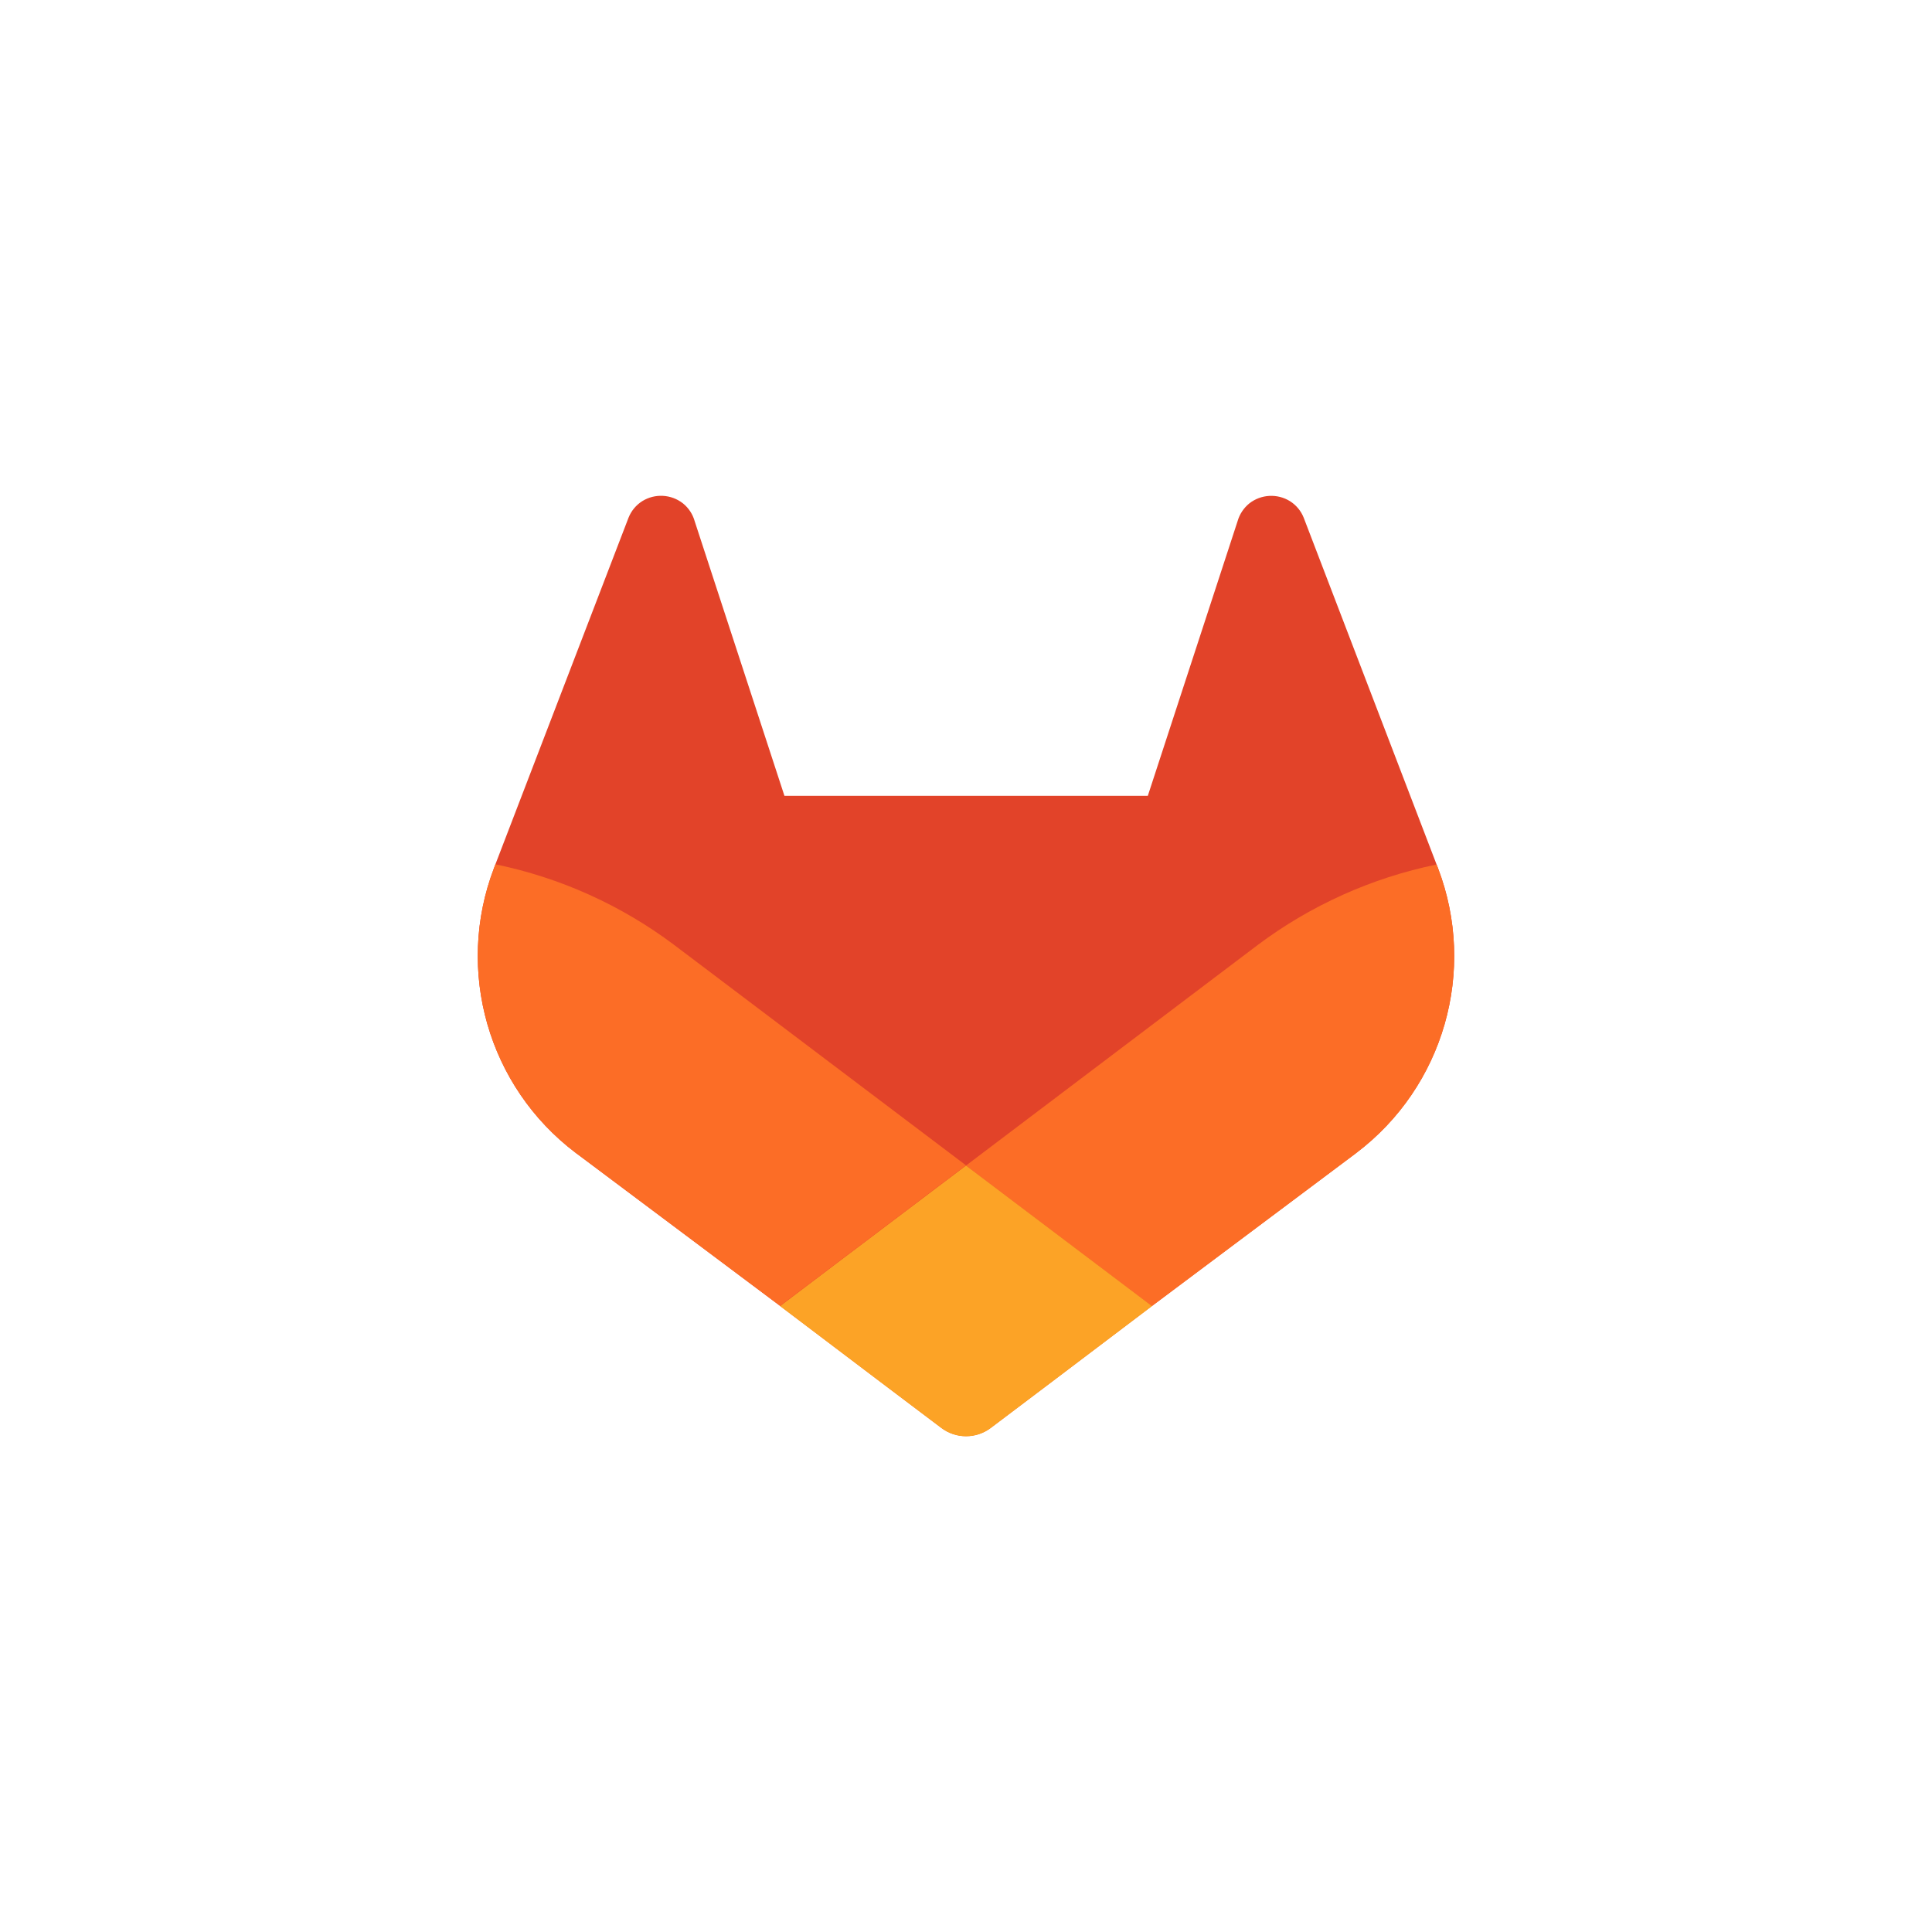
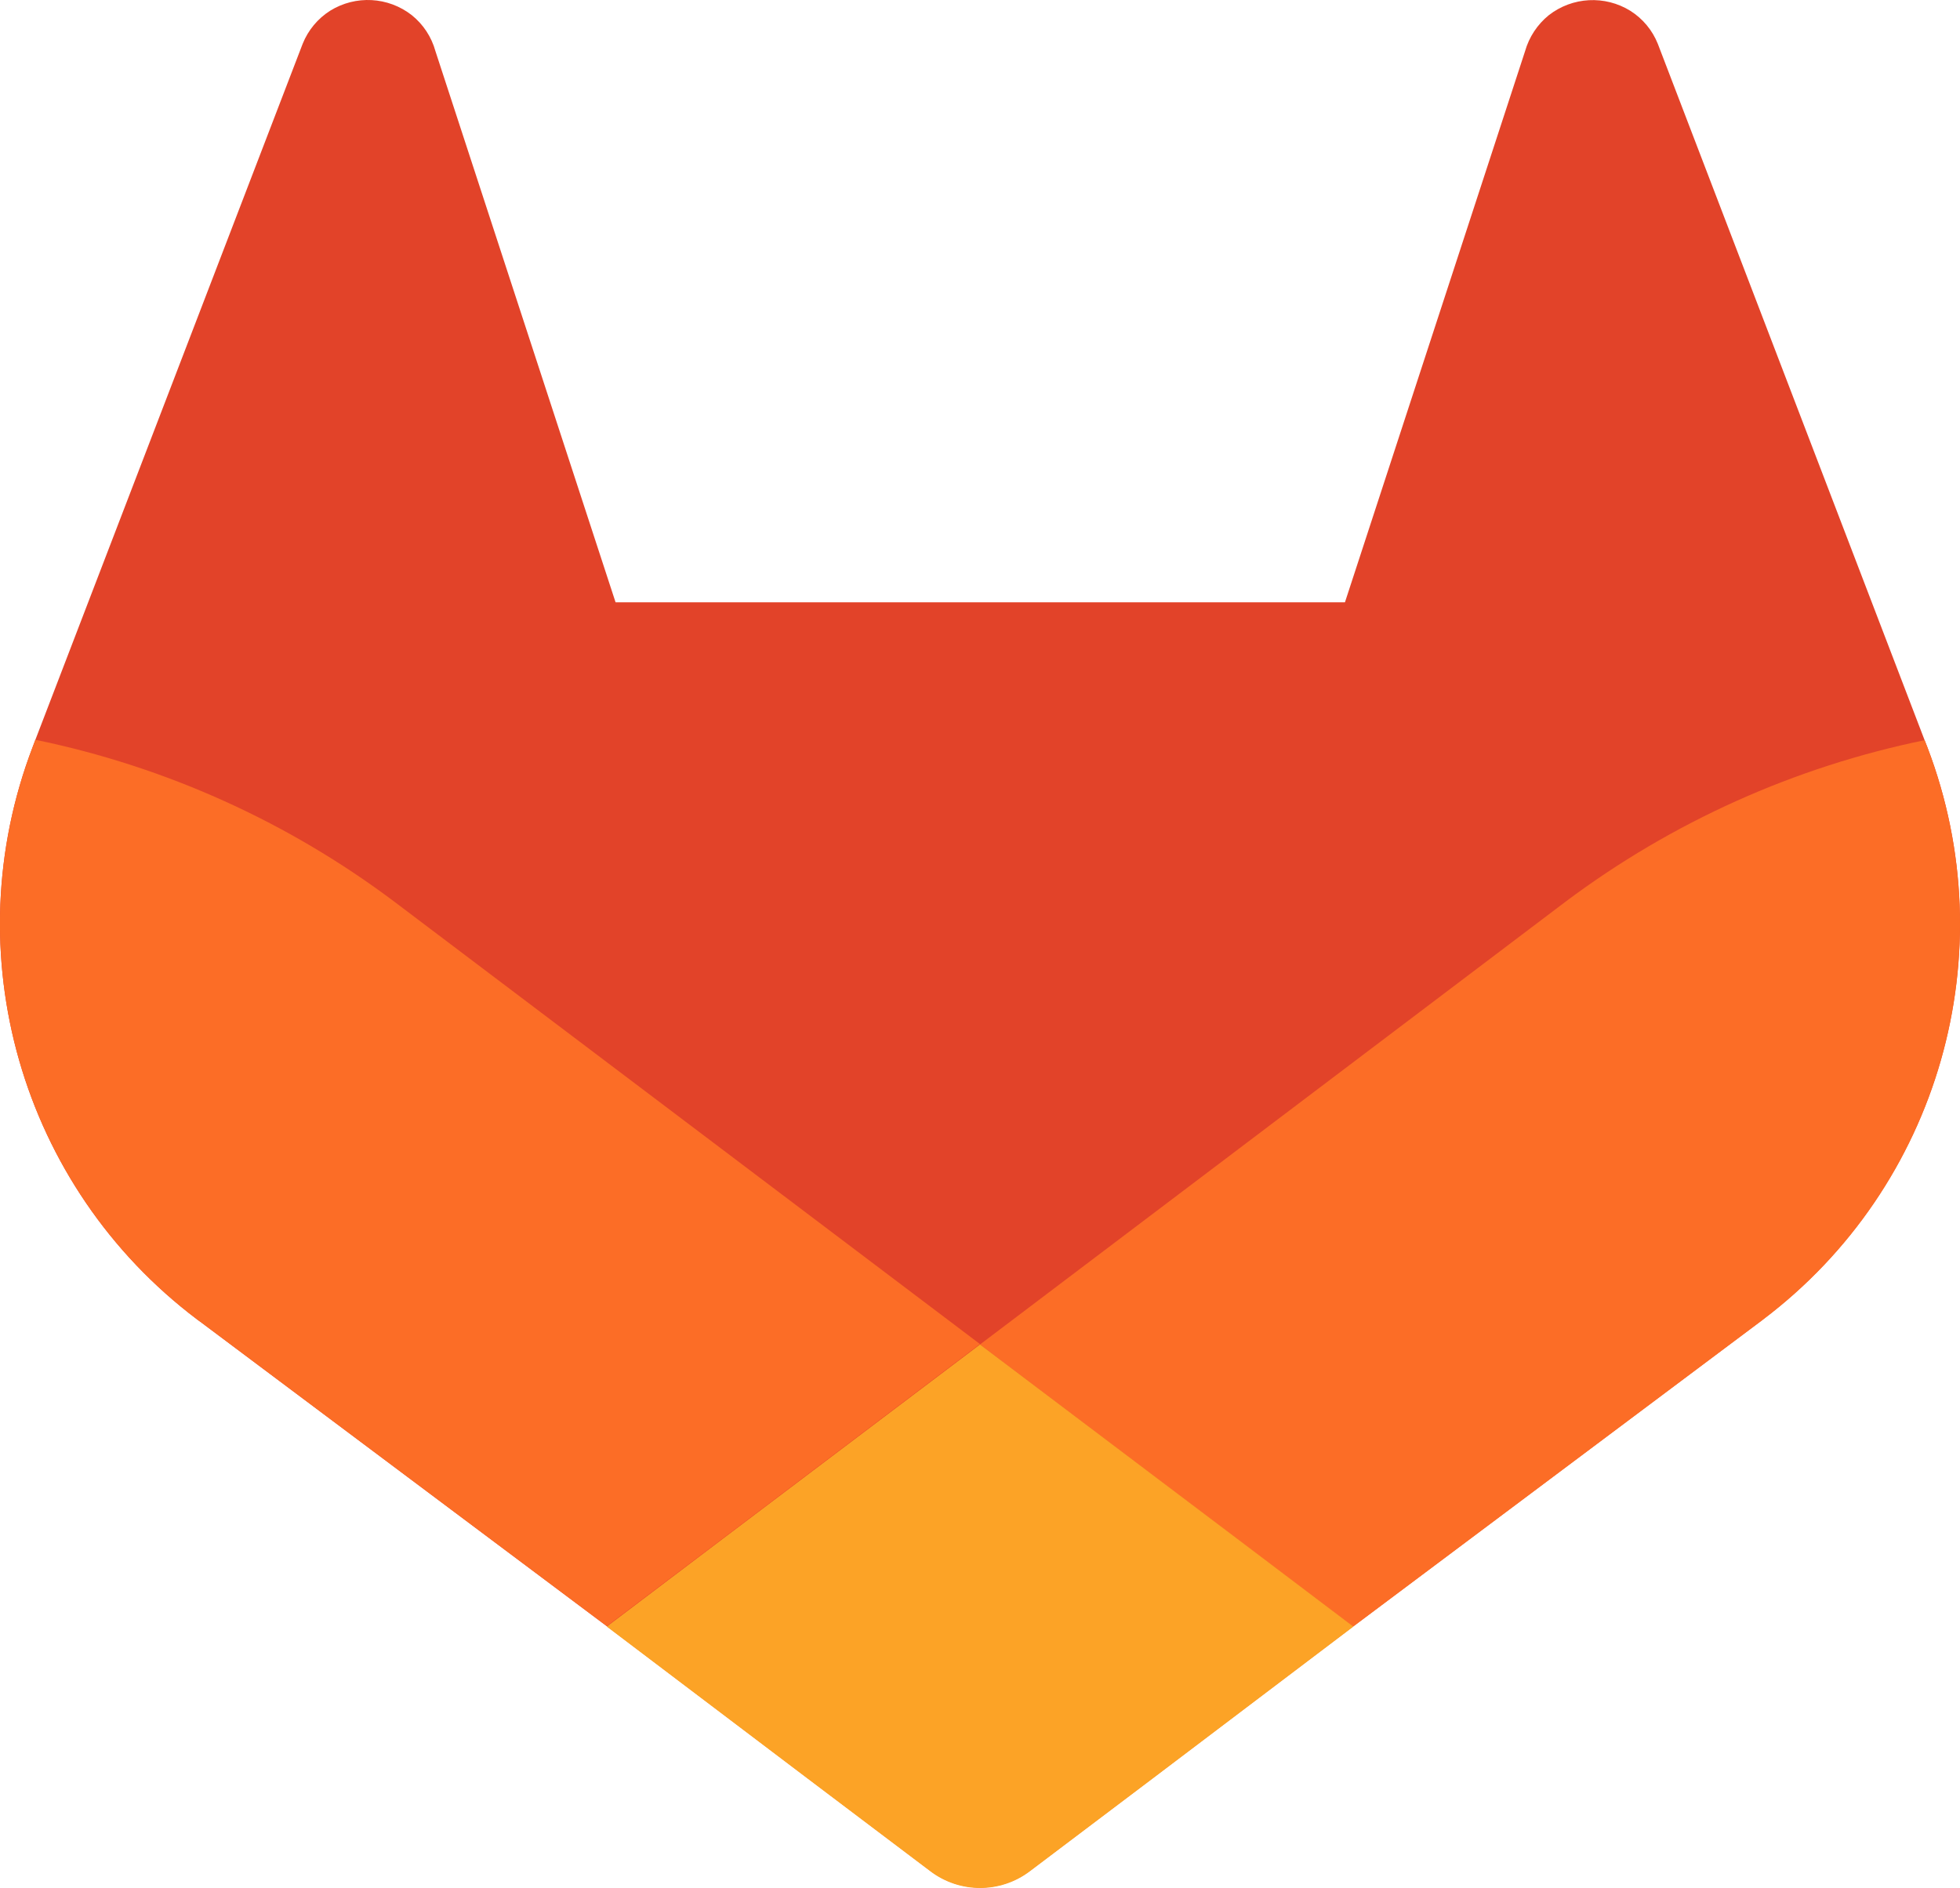
- <svg xmlns="http://www.w3.org/2000/svg" viewBox="0 0 380 380">
-   <defs>
-     <style>.cls-1{fill:#e24329;}.cls-2{fill:#fc6d26;}.cls-3{fill:#fca326;}</style>
-   </defs>
-   <g id="LOGO">
-     <path class="cls-1" d="M282.83,170.73l-.27-.69-26.14-68.22a6.81,6.81,0,0,0-2.69-3.24,7,7,0,0,0-8,.43,7,7,0,0,0-2.32,3.52l-17.65,54H154.29l-17.65-54A6.86,6.86,0,0,0,134.32,99a7,7,0,0,0-8-.43,6.87,6.87,0,0,0-2.69,3.24L97.44,170l-.26.69a48.54,48.54,0,0,0,16.1,56.1l.09.07.24.17,39.82,29.82,19.7,14.91,12,9.06a8.07,8.07,0,0,0,9.76,0l12-9.06,19.7-14.91,40.06-30,.1-.08A48.56,48.56,0,0,0,282.83,170.73Z" />
-     <path class="cls-2" d="M282.83,170.73l-.27-.69a88.3,88.3,0,0,0-35.15,15.8L190,229.25c19.55,14.79,36.57,27.64,36.57,27.64l40.06-30,.1-.08A48.56,48.56,0,0,0,282.83,170.73Z" />
-     <path class="cls-3" d="M153.43,256.89l19.7,14.91,12,9.06a8.07,8.07,0,0,0,9.76,0l12-9.06,19.7-14.91S209.55,244,190,229.25C170.45,244,153.43,256.89,153.43,256.89Z" />
-     <path class="cls-2" d="M132.58,185.84A88.19,88.19,0,0,0,97.44,170l-.26.69a48.54,48.54,0,0,0,16.1,56.1l.09.07.24.17,39.82,29.82s17-12.85,36.57-27.64Z" />
+ <svg xmlns="http://www.w3.org/2000/svg" viewBox="0 0 1000 963.197">
+   <g transform="translate(-489.308 -507.761) scale(5.206882)">
+     <path fill="#E24329" d="M282.83 170.73l-.27-.69-26.14-68.22a6.81 6.81 0 0 0-2.69-3.24 7 7 0 0 0-8 .43 7 7 0 0 0-2.32 3.52l-17.65 54h-71.47l-17.65-54a6.86 6.86 0 0 0-2.32-3.53 7 7 0 0 0-8-.43 6.87 6.87 0 0 0-2.69 3.24L97.44 170l-.26.69a48.54 48.54 0 0 0 16.1 56.1l.09.07.24.17 39.82 29.82 19.7 14.91 12 9.06a8.07 8.07 0 0 0 9.76 0l12-9.06 19.7-14.91 40.06-30 .1-.08a48.56 48.56 0 0 0 16.08-56.04Z" />
+     <path fill="#FC6D26" d="M282.83 170.73l-.27-.69a88.3 88.3 0 0 0-35.15 15.8L190 229.25c19.55 14.79 36.57 27.64 36.57 27.64l40.06-30 .1-.08a48.56 48.56 0 0 0 16.1-56.08Z" />
+     <path fill="#FCA326" d="M153.43 256.89l19.7 14.91 12 9.06a8.07 8.07 0 0 0 9.76 0l12-9.06 19.7-14.91s-17.04-12.89-36.59-27.64c-19.55 14.75-36.57 27.64-36.57 27.64Z" />
+     <path fill="#FC6D26" d="M132.58 185.84A88.19 88.19 0 0 0 97.44 170l-.26.69a48.54 48.54 0 0 0 16.1 56.1l.09.07.24.17 39.82 29.82s17-12.85 36.57-27.64Z" />
  </g>
</svg>
